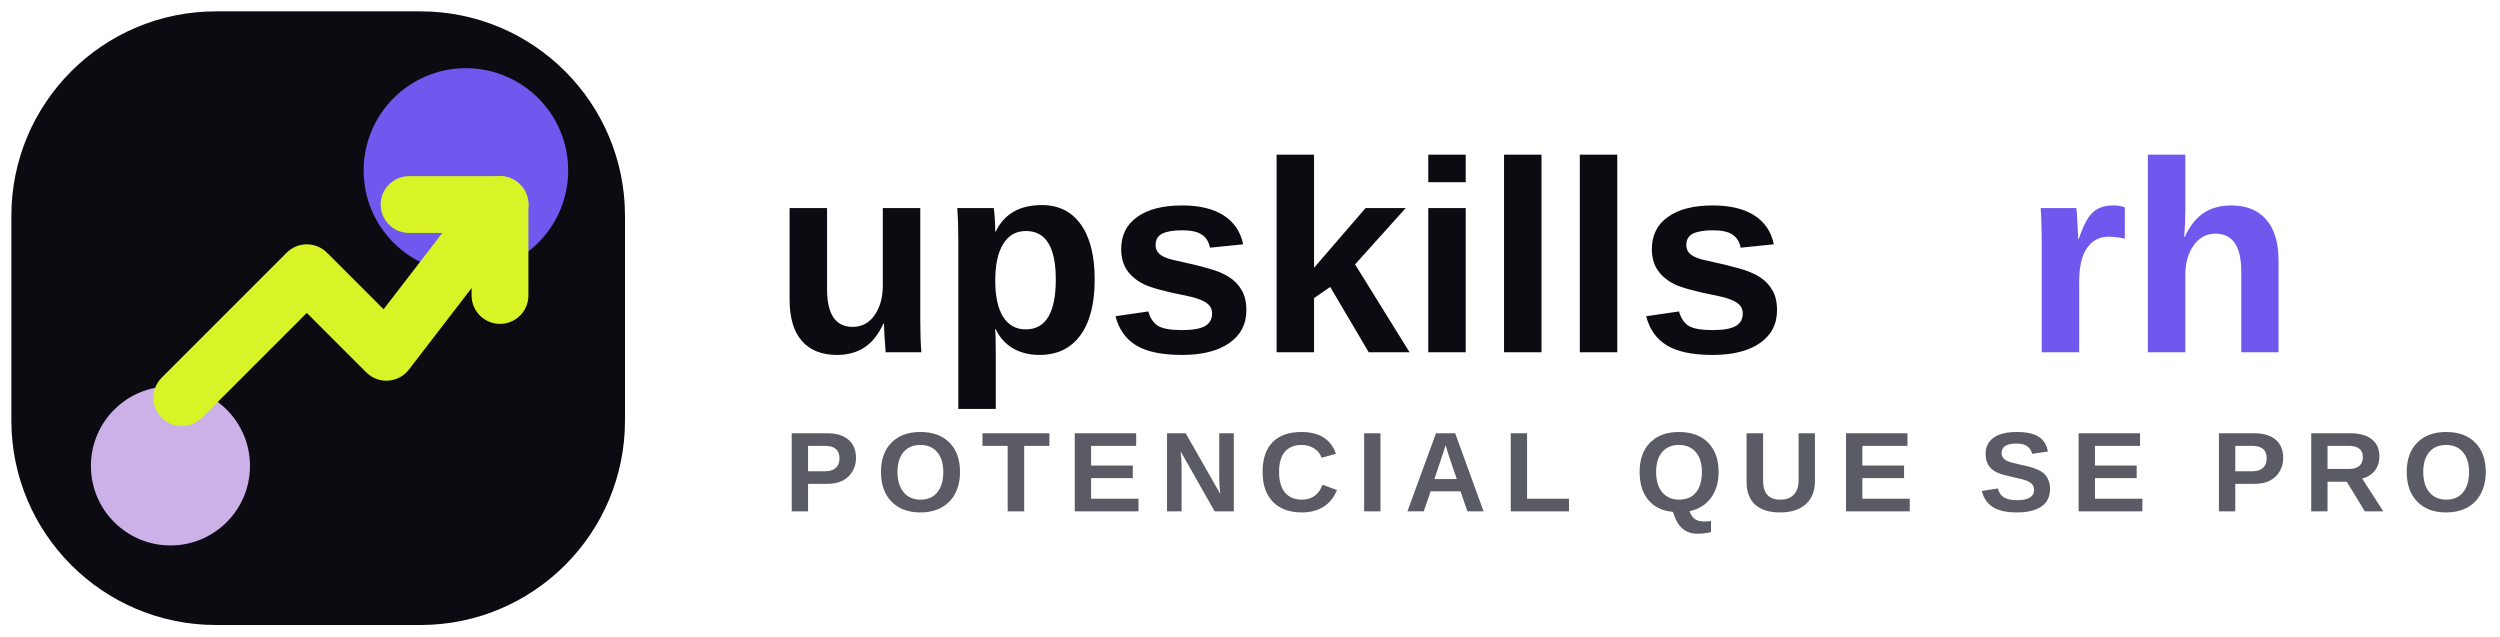
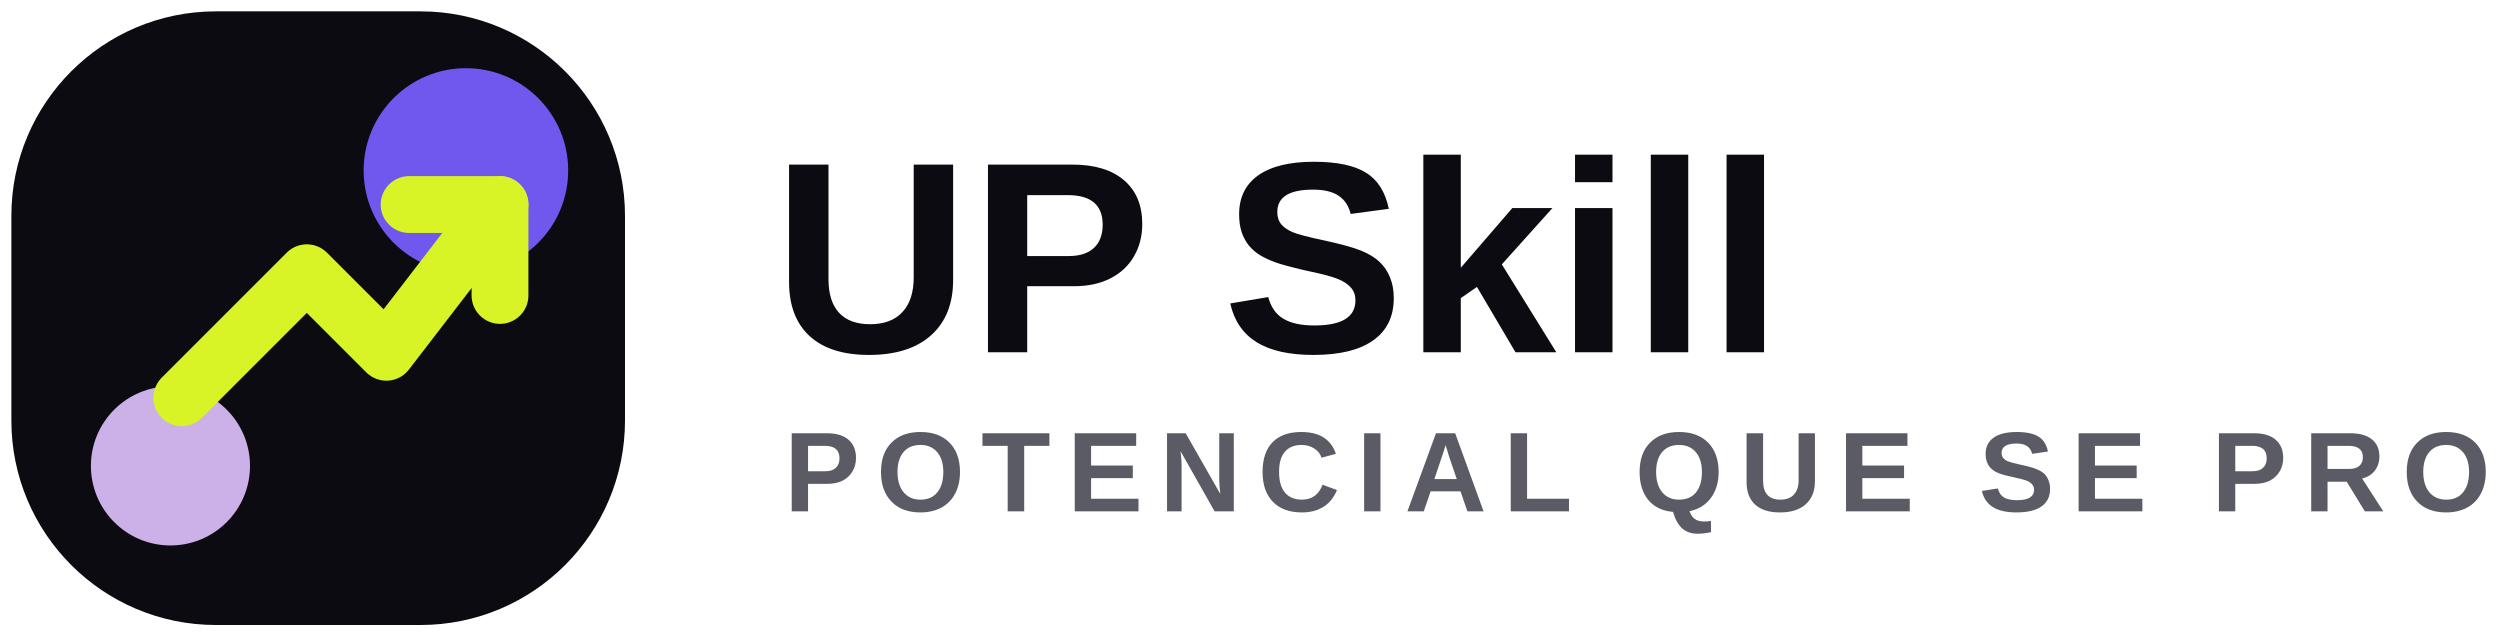
<svg xmlns="http://www.w3.org/2000/svg" width="220" height="56" viewBox="0 0 220 56" fill="none" role="img" aria-labelledby="title desc">
  <rect x="1" y="1" width="54" height="54" rx="18" fill="#0C0B11" />
  <circle cx="41" cy="15" r="9" fill="#7057EE" />
  <circle cx="15" cy="41" r="7" fill="#CCB0E8" />
  <path d="M16 35L27 24L34 31L44 18" stroke="#D9F426" stroke-width="5" stroke-linecap="round" stroke-linejoin="round" />
  <path d="M36 18H44V26" stroke="#D9F426" stroke-width="5" stroke-linecap="round" stroke-linejoin="round" />
-   <text x="68" y="31" font-family="Arial, Helvetica, sans-serif" font-size="24" font-weight="900" fill="#0C0B11">upskills</text>
-   <text x="178" y="31" font-family="Arial, Helvetica, sans-serif" font-size="24" font-weight="800" fill="#7057EE">rh</text>
+   <text x="68" y="31" font-family="Arial, Helvetica, sans-serif" font-size="24" font-weight="900" fill="#0C0B11">UP Skill</text>
  <text x="69" y="45" font-family="Arial, Helvetica, sans-serif" font-size="10" font-weight="800" letter-spacing="1.45" fill="#5B5B66">POTENCIAL QUE SE PROVA</text>
</svg>
